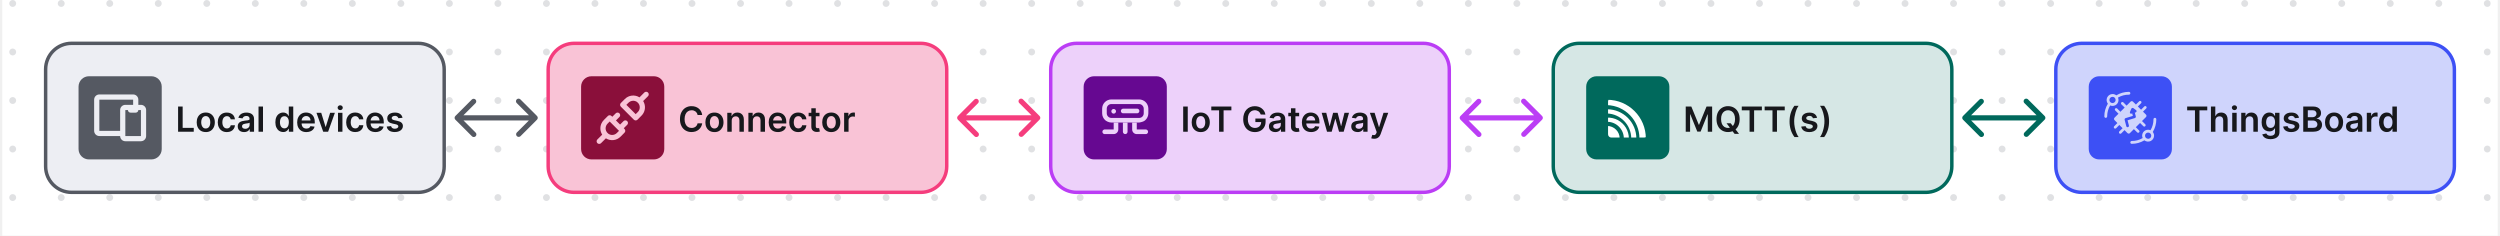
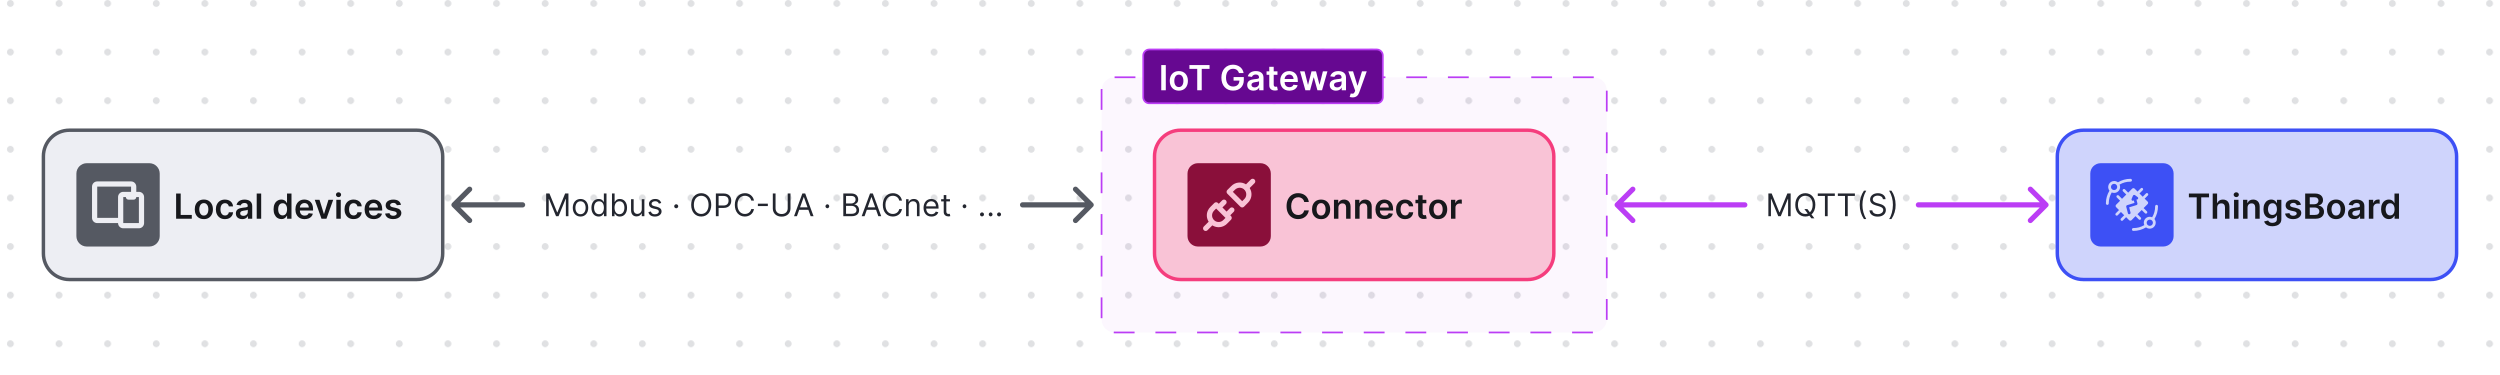
- <svg xmlns="http://www.w3.org/2000/svg" width="1920" height="181" fill="none" viewBox="0 0 720 68">
-   <g clip-path="url(#a)">
-     <path fill="#fff" d="M0 0h720v68H0z" />
-     <g fill="#c1c3c8" clip-path="url(#b)" opacity=".5">
-       <circle cx="3" cy="15" r="1" />
-       <circle cx="87" cy="15" r="1" />
-       <circle cx="73" cy="15" r="1" />
-       <circle cx="17" cy="15" r="1" />
-       <circle cx="101" cy="15" r="1" />
-       <circle cx="3" cy="1" r="1" />
-       <circle cx="87" cy="1" r="1" />
-       <circle cx="73" cy="1" r="1" />
-       <circle cx="17" cy="1" r="1" />
-       <circle cx="101" cy="1" r="1" />
-       <circle cx="3" cy="29" r="1" />
-       <circle cx="87" cy="29" r="1" />
-       <circle cx="73" cy="29" r="1" />
-       <circle cx="17" cy="29" r="1" />
-       <circle cx="101" cy="29" r="1" />
-       <circle cx="45" cy="15" r="1" />
-       <circle cx="129" cy="15" r="1" />
-       <circle cx="31" cy="15" r="1" />
-       <circle cx="115" cy="15" r="1" />
-       <circle cx="59" cy="15" r="1" />
-       <circle cx="143" cy="15" r="1" />
-       <circle cx="45" cy="1" r="1" />
-       <circle cx="129" cy="1" r="1" />
-       <circle cx="31" cy="1" r="1" />
-       <circle cx="115" cy="1" r="1" />
-       <circle cx="59" cy="1" r="1" />
-       <circle cx="143" cy="1" r="1" />
-       <circle cx="45" cy="29" r="1" />
-       <circle cx="129" cy="29" r="1" />
-       <circle cx="31" cy="29" r="1" />
-       <circle cx="115" cy="29" r="1" />
-       <circle cx="59" cy="29" r="1" />
-       <circle cx="143" cy="29" r="1" />
-       <circle cx="3" cy="57" r="1" />
-       <circle cx="87" cy="57" r="1" />
-       <circle cx="73" cy="57" r="1" />
-       <circle cx="17" cy="57" r="1" />
-       <circle cx="101" cy="57" r="1" />
-       <circle cx="3" cy="43" r="1" />
-       <circle cx="87" cy="43" r="1" />
-       <circle cx="73" cy="43" r="1" />
-       <circle cx="17" cy="43" r="1" />
-       <circle cx="101" cy="43" r="1" />
-       <circle cx="45" cy="57" r="1" />
-       <circle cx="129" cy="57" r="1" />
-       <circle cx="31" cy="57" r="1" />
-       <circle cx="115" cy="57" r="1" />
-       <circle cx="59" cy="57" r="1" />
-       <circle cx="143" cy="57" r="1" />
-       <circle cx="45" cy="43" r="1" />
-       <circle cx="129" cy="43" r="1" />
-       <circle cx="31" cy="43" r="1" />
-       <circle cx="115" cy="43" r="1" />
-       <circle cx="59" cy="43" r="1" />
-       <circle cx="143" cy="43" r="1" />
-       <circle cx="171" cy="15" r="1" />
-       <circle cx="255" cy="15" r="1" />
-       <circle cx="157" cy="15" r="1" />
-       <circle cx="241" cy="15" r="1" />
-       <circle cx="185" cy="15" r="1" />
-       <circle cx="269" cy="15" r="1" />
-       <circle cx="171" cy="1" r="1" />
-       <circle cx="255" cy="1" r="1" />
-       <circle cx="157" cy="1" r="1" />
-       <circle cx="241" cy="1" r="1" />
-       <circle cx="185" cy="1" r="1" />
-       <circle cx="269" cy="1" r="1" />
-       <circle cx="171" cy="29" r="1" />
-       <circle cx="255" cy="29" r="1" />
-       <circle cx="157" cy="29" r="1" />
-       <circle cx="241" cy="29" r="1" />
-       <circle cx="185" cy="29" r="1" />
-       <circle cx="269" cy="29" r="1" />
-       <circle cx="213" cy="15" r="1" />
-       <circle cx="297" cy="15" r="1" />
-       <circle cx="199" cy="15" r="1" />
-       <circle cx="283" cy="15" r="1" />
-       <circle cx="227" cy="15" r="1" />
-       <circle cx="311" cy="15" r="1" />
-       <circle cx="213" cy="1" r="1" />
-       <circle cx="297" cy="1" r="1" />
-       <circle cx="199" cy="1" r="1" />
-       <circle cx="283" cy="1" r="1" />
-       <circle cx="227" cy="1" r="1" />
-       <circle cx="311" cy="1" r="1" />
-       <circle cx="213" cy="29" r="1" />
-       <circle cx="297" cy="29" r="1" />
-       <circle cx="199" cy="29" r="1" />
-       <circle cx="283" cy="29" r="1" />
-       <circle cx="227" cy="29" r="1" />
-       <circle cx="311" cy="29" r="1" />
-       <circle cx="171" cy="57" r="1" />
-       <circle cx="255" cy="57" r="1" />
-       <circle cx="157" cy="57" r="1" />
-       <circle cx="241" cy="57" r="1" />
-       <circle cx="185" cy="57" r="1" />
-       <circle cx="269" cy="57" r="1" />
-       <circle cx="171" cy="43" r="1" />
-       <circle cx="255" cy="43" r="1" />
-       <circle cx="157" cy="43" r="1" />
-       <circle cx="241" cy="43" r="1" />
-       <circle cx="185" cy="43" r="1" />
-       <circle cx="269" cy="43" r="1" />
-       <circle cx="213" cy="57" r="1" />
-       <circle cx="297" cy="57" r="1" />
-       <circle cx="199" cy="57" r="1" />
-       <circle cx="283" cy="57" r="1" />
-       <circle cx="227" cy="57" r="1" />
-       <circle cx="311" cy="57" r="1" />
-       <circle cx="213" cy="43" r="1" />
-       <circle cx="297" cy="43" r="1" />
-       <circle cx="199" cy="43" r="1" />
-       <circle cx="283" cy="43" r="1" />
-       <circle cx="227" cy="43" r="1" />
-       <circle cx="311" cy="43" r="1" />
-       <circle cx="339" cy="15" r="1" />
-       <circle cx="423" cy="15" r="1" />
-       <circle cx="325" cy="15" r="1" />
-       <circle cx="409" cy="15" r="1" />
-       <circle cx="353" cy="15" r="1" />
-       <circle cx="437" cy="15" r="1" />
-       <circle cx="339" cy="1" r="1" />
-       <circle cx="423" cy="1" r="1" />
-       <circle cx="325" cy="1" r="1" />
-       <circle cx="409" cy="1" r="1" />
-       <circle cx="353" cy="1" r="1" />
-       <circle cx="437" cy="1" r="1" />
-       <circle cx="339" cy="29" r="1" />
-       <circle cx="423" cy="29" r="1" />
-       <circle cx="325" cy="29" r="1" />
-       <circle cx="409" cy="29" r="1" />
-       <circle cx="353" cy="29" r="1" />
-       <circle cx="437" cy="29" r="1" />
-       <circle cx="381" cy="15" r="1" />
-       <circle cx="465" cy="15" r="1" />
-       <circle cx="367" cy="15" r="1" />
-       <circle cx="451" cy="15" r="1" />
-       <circle cx="395" cy="15" r="1" />
-       <circle cx="479" cy="15" r="1" />
-       <circle cx="381" cy="1" r="1" />
-       <circle cx="465" cy="1" r="1" />
-       <circle cx="367" cy="1" r="1" />
-       <circle cx="451" cy="1" r="1" />
-       <circle cx="395" cy="1" r="1" />
-       <circle cx="479" cy="1" r="1" />
-       <circle cx="381" cy="29" r="1" />
-       <circle cx="465" cy="29" r="1" />
-       <circle cx="367" cy="29" r="1" />
-       <circle cx="451" cy="29" r="1" />
-       <circle cx="395" cy="29" r="1" />
-       <circle cx="479" cy="29" r="1" />
-       <circle cx="339" cy="57" r="1" />
-       <circle cx="423" cy="57" r="1" />
-       <circle cx="325" cy="57" r="1" />
-       <circle cx="409" cy="57" r="1" />
-       <circle cx="353" cy="57" r="1" />
-       <circle cx="437" cy="57" r="1" />
-       <circle cx="339" cy="43" r="1" />
-       <circle cx="423" cy="43" r="1" />
-       <circle cx="325" cy="43" r="1" />
-       <circle cx="409" cy="43" r="1" />
-       <circle cx="353" cy="43" r="1" />
-       <circle cx="437" cy="43" r="1" />
-       <circle cx="381" cy="57" r="1" />
-       <circle cx="465" cy="57" r="1" />
-       <circle cx="367" cy="57" r="1" />
-       <circle cx="451" cy="57" r="1" />
-       <circle cx="395" cy="57" r="1" />
-       <circle cx="479" cy="57" r="1" />
-       <circle cx="381" cy="43" r="1" />
-       <circle cx="465" cy="43" r="1" />
-       <circle cx="367" cy="43" r="1" />
-       <circle cx="451" cy="43" r="1" />
-       <circle cx="395" cy="43" r="1" />
-       <circle cx="479" cy="43" r="1" />
-       <circle cx="507" cy="15" r="1" />
-       <circle cx="591" cy="15" r="1" />
-       <circle cx="493" cy="15" r="1" />
-       <circle cx="577" cy="15" r="1" />
-       <circle cx="521" cy="15" r="1" />
-       <circle cx="605" cy="15" r="1" />
-       <circle cx="507" cy="1" r="1" />
-       <circle cx="591" cy="1" r="1" />
-       <circle cx="493" cy="1" r="1" />
-       <circle cx="577" cy="1" r="1" />
-       <circle cx="521" cy="1" r="1" />
-       <circle cx="605" cy="1" r="1" />
-       <circle cx="507" cy="29" r="1" />
-       <circle cx="591" cy="29" r="1" />
-       <circle cx="493" cy="29" r="1" />
-       <circle cx="577" cy="29" r="1" />
-       <circle cx="521" cy="29" r="1" />
-       <circle cx="605" cy="29" r="1" />
-       <circle cx="549" cy="15" r="1" />
-       <circle cx="633" cy="15" r="1" />
-       <circle cx="535" cy="15" r="1" />
-       <circle cx="619" cy="15" r="1" />
-       <circle cx="563" cy="15" r="1" />
-       <circle cx="647" cy="15" r="1" />
-       <circle cx="549" cy="1" r="1" />
-       <circle cx="633" cy="1" r="1" />
-       <circle cx="535" cy="1" r="1" />
-       <circle cx="619" cy="1" r="1" />
-       <circle cx="563" cy="1" r="1" />
-       <circle cx="647" cy="1" r="1" />
-       <circle cx="549" cy="29" r="1" />
-       <circle cx="633" cy="29" r="1" />
-       <circle cx="535" cy="29" r="1" />
-       <circle cx="619" cy="29" r="1" />
-       <circle cx="563" cy="29" r="1" />
-       <circle cx="647" cy="29" r="1" />
-       <circle cx="507" cy="57" r="1" />
-       <circle cx="591" cy="57" r="1" />
-       <circle cx="493" cy="57" r="1" />
-       <circle cx="577" cy="57" r="1" />
-       <circle cx="521" cy="57" r="1" />
-       <circle cx="605" cy="57" r="1" />
-       <circle cx="507" cy="43" r="1" />
-       <circle cx="591" cy="43" r="1" />
-       <circle cx="493" cy="43" r="1" />
-       <circle cx="577" cy="43" r="1" />
-       <circle cx="521" cy="43" r="1" />
-       <circle cx="605" cy="43" r="1" />
-       <circle cx="549" cy="57" r="1" />
-       <circle cx="633" cy="57" r="1" />
-       <circle cx="535" cy="57" r="1" />
-       <circle cx="619" cy="57" r="1" />
-       <circle cx="563" cy="57" r="1" />
-       <circle cx="647" cy="57" r="1" />
-       <circle cx="549" cy="43" r="1" />
-       <circle cx="633" cy="43" r="1" />
-       <circle cx="535" cy="43" r="1" />
-       <circle cx="619" cy="43" r="1" />
-       <circle cx="563" cy="43" r="1" />
-       <circle cx="647" cy="43" r="1" />
-       <circle cx="675" cy="15" r="1" />
-       <circle cx="661" cy="15" r="1" />
-       <circle cx="689" cy="15" r="1" />
-       <circle cx="675" cy="1" r="1" />
-       <circle cx="661" cy="1" r="1" />
-       <circle cx="689" cy="1" r="1" />
-       <circle cx="675" cy="29" r="1" />
-       <circle cx="661" cy="29" r="1" />
-       <circle cx="689" cy="29" r="1" />
-       <circle cx="675" cy="57" r="1" />
-       <circle cx="661" cy="57" r="1" />
-       <circle cx="689" cy="57" r="1" />
-       <circle cx="675" cy="43" r="1" />
-       <circle cx="661" cy="43" r="1" />
-       <circle cx="689" cy="43" r="1" />
-       <circle cx="703" cy="15" r="1" />
-       <circle cx="703" cy="1" r="1" />
-       <circle cx="703" cy="29" r="1" />
-       <circle cx="703" cy="57" r="1" />
-       <circle cx="703" cy="43" r="1" />
-       <circle cx="717" cy="15" r="1" />
-       <circle cx="717" cy="1" r="1" />
-       <circle cx="717" cy="29" r="1" />
-       <circle cx="717" cy="57" r="1" />
-       <circle cx="717" cy="43" r="1" />
-     </g>
+ <svg xmlns="http://www.w3.org/2000/svg" width="1920" height="288" fill="none" viewBox="0 0 720 108">
+   <defs>
+     <pattern id="d" width="14" height="14" patternUnits="userSpaceOnUse">
+       <circle cx="3" cy="1" r="1" fill="#c1c3c8" opacity=".5" />
+     </pattern>
+   </defs>
+   <path fill="#fff" d="M0 0h720v108H0z" />
+   <path fill="url(#d)" d="M0 0h720v108H0z" />
+   <rect width="145.5" height="73.5" x="317.25" y="22.25" fill="#bb3df5" fill-opacity=".04" rx="3.75" />
+   <rect width="145.5" height="73.5" x="317.25" y="22.25" stroke="#bb3df5" stroke-dasharray="6 6" stroke-width=".5" rx="3.75" />
+   <rect width="69" height="15.5" x="329.25" y="14.25" fill="#660891" rx="1.75" />
+   <rect width="69" height="15.5" x="329.25" y="14.25" stroke="#bb3df5" stroke-width=".5" rx="1.75" />
+   <path fill="#fff" d="M335.75 18.73h-1.31V26h1.31Zm3.76 7.38c1.6 0 2.61-1.13 2.61-2.82s-1.01-2.82-2.61-2.82-2.62 1.13-2.62 2.82 1.02 2.82 2.62 2.82m.01-1.03c-.89 0-1.32-.79-1.32-1.79s.43-1.8 1.32-1.8c.87 0 1.3.8 1.3 1.8s-.43 1.79-1.3 1.79m3.03-5.25h2.25V26h1.3v-6.17h2.25v-1.1h-5.8Zm14.27 1.22h1.34c-.22-1.43-1.46-2.42-3.07-2.42-1.9 0-3.33 1.4-3.33 3.74 0 2.3 1.37 3.73 3.37 3.73 1.8 0 3.09-1.16 3.09-3.03v-.88h-2.95v1.03h1.68c-.02 1.04-.72 1.7-1.81 1.7-1.22 0-2.05-.92-2.05-2.56s.85-2.55 2.02-2.55c.88 0 1.48.47 1.71 1.24m4.19 5.06c.86 0 1.37-.4 1.6-.86h.04V26h1.24v-3.65c0-1.44-1.17-1.88-2.22-1.88-1.14 0-2.02.52-2.31 1.51l1.2.17c.13-.37.49-.69 1.12-.69q.91.02.92.84v.02c0 .37-.38.39-1.34.49-1.06.11-2.07.43-2.07 1.66 0 1.07.78 1.64 1.82 1.64m.33-.94c-.53 0-.92-.25-.92-.72 0-.5.43-.7 1.01-.78.34-.05 1.01-.13 1.18-.27v.64c0 .61-.49 1.13-1.27 1.13m6.57-4.62h-1.08v-1.31h-1.28v1.31h-.78v.99h.78v3.03c-.01 1.03.74 1.53 1.7 1.5.37-.01.62-.08.76-.12l-.22-1.01q-.12.04-.37.05c-.33 0-.59-.11-.59-.63v-2.82h1.08Zm3.43 5.56c1.28 0 2.15-.62 2.38-1.57l-1.2-.14c-.18.46-.6.71-1.16.71-.83 0-1.38-.55-1.39-1.49h3.8v-.39c0-1.91-1.15-2.76-2.49-2.76-1.57 0-2.58 1.15-2.58 2.83 0 1.72 1 2.81 2.64 2.81m-1.37-3.35c.04-.7.56-1.28 1.32-1.28.74 0 1.24.54 1.25 1.28Zm5.98 3.24h1.35l1.02-3.69h.07l1.03 3.69h1.33l1.55-5.45h-1.31l-.95 3.81h-.05l-.98-3.81h-1.3l-.98 3.83h-.05l-.96-3.83h-1.31Zm8.82.11c.86 0 1.37-.4 1.6-.86h.05V26h1.23v-3.65c0-1.44-1.17-1.88-2.21-1.88-1.15 0-2.03.52-2.32 1.51l1.2.17c.13-.37.49-.69 1.12-.69q.92.02.93.84v.02c0 .37-.39.39-1.35.49-1.06.11-2.07.43-2.07 1.66 0 1.07.78 1.64 1.82 1.64m.33-.94c-.53 0-.91-.25-.91-.72 0-.5.42-.7 1-.78.34-.05 1.01-.13 1.18-.27v.64c0 .61-.49 1.13-1.27 1.13m4.45 2.88c1 0 1.58-.52 1.89-1.39l2.18-6.11h-1.37l-1.26 4.11h-.05l-1.26-4.11h-1.36l1.97 5.56-.11.3c-.23.62-.61.66-1.17.5l-.3 1c.17.07.49.14.84.14" />
+   <g transform="translate(0 25)">
    <rect width="115" height="43" x="12.5" y="12.5" fill="#edeef3" rx="7.5" />
    <rect width="115" height="43" x="12.5" y="12.5" stroke="#555962" rx="7.5" />
    <rect width="24" height="24" x="22" y="22" fill="#555962" rx="3" />
    <path fill="#edeef3" d="M39.25 31.75a.75.75 0 0 1-.75.75H37a.75.75 0 0 1-.75-.75h-.75v7.5H40v-7.5zm-11.25-3v9h6v-6a1.5 1.5 0 0 1 1.5-1.5h2.25v-1.5zm11.25 1.5H40a1.5 1.5 0 0 1 1.5 1.5v7.5a1.5 1.5 0 0 1-1.5 1.5h-4.5a1.5 1.5 0 0 1-1.5-1.5h-6a1.5 1.5 0 0 1-1.5-1.5v-9a1.5 1.5 0 0 1 1.5-1.5h9.75a1.5 1.5 0 0 1 1.5 1.5z" />
    <path fill="#17181c" d="M50.72 38v-7.27h1.32v6.17h3.2V38zm7.98.1q-.8 0-1.38-.34a2.4 2.4 0 0 1-.91-.99q-.32-.63-.32-1.48 0-.84.32-1.48.32-.63.9-.98.6-.36 1.4-.36t1.38.36.9.98q.33.64.33 1.48t-.33 1.48-.9.99-1.39.35m.01-1.03q.43 0 .72-.24.3-.24.44-.65.14-.4.14-.9t-.14-.9a1.4 1.4 0 0 0-.44-.65 1 1 0 0 0-.72-.25q-.44 0-.74.25-.29.24-.43.65-.15.4-.15.9t.15.9.43.65.74.24m6.08 1.03q-.82 0-1.4-.36a2.4 2.4 0 0 1-.9-1q-.32-.63-.32-1.45 0-.84.32-1.47.32-.64.9-1 .6-.35 1.4-.35.65 0 1.17.24t.82.69.34 1.03H65.9a1.2 1.2 0 0 0-.35-.66q-.28-.27-.74-.27-.4 0-.7.22-.3.2-.46.6a3 3 0 0 0-.16.94q0 .56.16.96t.46.62.7.21q.28 0 .5-.1.23-.12.39-.32.15-.2.2-.5h1.23q-.04.58-.34 1.02a2 2 0 0 1-.8.7q-.5.25-1.2.25m4.97 0q-.52 0-.93-.18a1.5 1.5 0 0 1-.66-.56q-.24-.36-.24-.9 0-.46.17-.76a1.3 1.3 0 0 1 .47-.49q.3-.18.66-.27.38-.1.77-.14l.78-.09q.3-.04.44-.12.13-.1.13-.28v-.02q0-.4-.23-.62t-.69-.22q-.47 0-.75.2-.27.21-.37.5l-1.2-.18q.14-.5.47-.83a2 2 0 0 1 .8-.5q.47-.17 1.04-.17.4 0 .79.09t.71.3.52.57.2.9V38H71.4v-.75h-.04a2 2 0 0 1-.33.43q-.2.2-.53.31-.31.12-.74.12m.33-.94q.39 0 .67-.16a1 1 0 0 0 .44-.4 1 1 0 0 0 .16-.57v-.64l-.2.1-.33.07-.35.05-.3.05a2 2 0 0 0-.52.12 1 1 0 0 0-.36.25.6.6 0 0 0-.13.4q0 .36.26.54t.66.18m5.13-6.43V38h-1.29v-7.27zm5.82 7.36q-.64 0-1.15-.33t-.8-.96q-.3-.62-.3-1.52 0-.91.3-1.54t.82-.94a2 2 0 0 1 1.14-.33q.48 0 .78.17.31.16.5.38.18.23.27.43h.06v-2.72h1.29V38h-1.27v-.86h-.07a2 2 0 0 1-.3.42 2 2 0 0 1-.49.38q-.3.16-.78.16m.36-1.06q.41 0 .7-.22t.43-.62.15-.93-.15-.92a1.3 1.3 0 0 0-.43-.6 1 1 0 0 0-.7-.22q-.43 0-.72.22-.28.23-.43.62a3 3 0 0 0-.14.9q0 .51.14.92.15.4.44.62.29.23.71.23m6.33 1.07q-.82 0-1.41-.34-.6-.35-.92-.98t-.32-1.48.32-1.48q.33-.64.9-1t1.36-.36q.5 0 .96.17.45.16.8.5.34.33.54.85t.2 1.24v.4h-4.47v-.87h3.24a1.4 1.4 0 0 0-.16-.66 1 1 0 0 0-.44-.46 1.2 1.2 0 0 0-.65-.16q-.4 0-.69.19a1.3 1.3 0 0 0-.47.5 1.4 1.4 0 0 0-.16.66v.76q0 .48.17.82t.49.52.73.17q.28 0 .5-.07a1 1 0 0 0 .4-.24 1 1 0 0 0 .25-.39l1.2.14q-.1.47-.43.83-.31.35-.8.54t-1.14.2m8.23-5.57L94.01 38h-1.42l-1.94-5.45h1.37l1.25 4.05h.06l1.26-4.05zm.9 5.46v-5.46h1.28V38zm.64-6.23a.8.8 0 0 1-.53-.2.7.7 0 0 1-.22-.5q0-.29.22-.49a.7.7 0 0 1 .53-.2q.3 0 .52.2t.22.5a.7.7 0 0 1-.22.49.7.7 0 0 1-.52.2m4.34 6.33q-.82 0-1.4-.35a2.4 2.4 0 0 1-.9-1q-.32-.63-.32-1.46t.32-1.46.9-1q.6-.36 1.4-.36.65 0 1.17.25.51.24.82.68t.34 1.03h-1.22a1.2 1.2 0 0 0-.36-.65q-.28-.27-.74-.27-.4 0-.7.21t-.46.6a3 3 0 0 0-.16.95q0 .56.16.96t.46.62q.3.2.7.2.28 0 .5-.1a1 1 0 0 0 .39-.32q.15-.2.2-.5h1.23q-.04.58-.34 1.03a2 2 0 0 1-.8.7q-.5.24-1.2.24m5.82 0q-.82 0-1.42-.34t-.91-.97-.32-1.49q0-.84.32-1.47a2.4 2.4 0 0 1 .9-1q.58-.36 1.36-.36.5 0 .95.17.45.16.8.5.34.33.54.85t.2 1.24v.4h-4.47v-.87h3.24a1.4 1.4 0 0 0-.16-.66 1 1 0 0 0-.44-.46 1 1 0 0 0-.64-.17 1.3 1.3 0 0 0-.7.2 1.3 1.3 0 0 0-.46.5 1.4 1.4 0 0 0-.17.66v.76q0 .48.18.82t.48.52q.31.17.73.17.28 0 .51-.07.23-.09.4-.24a1 1 0 0 0 .25-.39l1.2.14q-.12.47-.44.83a2 2 0 0 1-.8.54 3 3 0 0 1-1.13.2m7.82-4.12-1.17.12a1 1 0 0 0-.18-.33 1 1 0 0 0-.32-.25 1 1 0 0 0-.5-.1q-.4 0-.68.18-.27.17-.27.45a.5.5 0 0 0 .18.38q.18.15.6.25l.92.2q.78.16 1.15.53.38.36.39.95a1.5 1.5 0 0 1-.3.9q-.3.4-.83.61-.52.22-1.2.22-1 0-1.62-.41a1.7 1.7 0 0 1-.72-1.18l1.25-.12a1 1 0 0 0 .36.56q.28.19.72.19.46 0 .74-.2.28-.18.28-.46a.5.5 0 0 0-.18-.38q-.18-.16-.56-.24l-.93-.2q-.78-.16-1.16-.54-.37-.4-.37-1a1.4 1.4 0 0 1 .27-.87q.28-.37.78-.57a3 3 0 0 1 1.15-.2q.96 0 1.51.4.56.41.69 1.1" />
+   </g>
+   <g transform="translate(175 25)">
    <rect width="115" height="43" x="157.5" y="12.5" fill="#f9c3d6" rx="7.5" />
    <rect width="115" height="43" x="157.5" y="12.5" stroke="#f53d7d" rx="7.5" />
    <rect width="24" height="24" x="167" y="22" fill="#8a0f3a" rx="3" />
    <path fill="#f9c3d6" d="M176.97 32.72a.75.75 0 1 1 1.06 1.06l-.97.97 1.19 1.19.97-.97a.75.75 0 1 1 1.06 1.06l-.97.97.22.22a.75.75 0 0 1 0 1.06l-1.12 1.13a3.4 3.4 0 0 1-4.26.5l-1.37 1.37a.75.75 0 1 1-1.06-1.06l1.37-1.37a3.4 3.4 0 0 1-.25-3.16q.28-.63.76-1.1l1.12-1.12.05-.05a.75.75 0 0 1 1.01.05l.22.22zm-2.32 2.94a2 2 0 0 0-.58 1.35q0 .38.14.74.1.25.27.47a1 1 0 0 1 .3.3 1.9 1.9 0 0 0 2.56-.17l.6-.6-2.69-2.69zm10.57-8.94a.75.75 0 1 1 1.06 1.06l-1.37 1.37q.16.25.27.53a3.4 3.4 0 0 1-.78 3.72l-1.12 1.13a.75.75 0 0 1-1.06 0l-3.75-3.75a.75.75 0 0 1 0-1.06l1.13-1.13a3.4 3.4 0 0 1 4.25-.5zm-3.2 2.35a2 2 0 0 0-1.36.58l-.6.6 2.69 2.69.6-.6q.28-.27.43-.62a2 2 0 0 0 .01-1.47 2 2 0 0 0-.27-.47 1 1 0 0 1-.3-.3 2 2 0 0 0-1.2-.41" />
    <path fill="#17181c" d="M201.94 33.18h-1.33a2 2 0 0 0-.2-.58 2 2 0 0 0-.38-.43 2 2 0 0 0-.52-.27 2 2 0 0 0-.62-.09q-.6 0-1.06.3t-.71.87-.26 1.38q0 .84.26 1.41t.71.86 1.05.29q.33 0 .61-.09.29-.09.52-.26t.38-.42.22-.56h1.33q-.07.52-.32.98t-.64.8q-.4.34-.93.54a4 4 0 0 1-1.19.19q-.96 0-1.7-.44a3 3 0 0 1-1.2-1.29q-.43-.84-.43-2 0-1.18.44-2.02.44-.83 1.19-1.28a3.3 3.3 0 0 1 1.7-.44q.61 0 1.13.17t.93.5.67.8q.27.47.35 1.08m3.53 4.93q-.8 0-1.38-.35a2.4 2.4 0 0 1-.91-.99q-.32-.63-.32-1.47 0-.85.32-1.48a2.4 2.4 0 0 1 .9-1q.6-.34 1.4-.34t1.38.35.9.98q.33.64.33 1.49t-.33 1.47-.9.99-1.39.35m0-1.03q.44 0 .73-.24.3-.24.44-.65.14-.4.14-.9t-.14-.9a1.4 1.4 0 0 0-.44-.65 1 1 0 0 0-.72-.25q-.45 0-.74.25-.3.24-.44.65-.14.4-.14.9t.14.9.44.65.74.24m4.98-2.28V38h-1.28v-5.45h1.23v.92h.06q.19-.46.6-.73t1.03-.27q.56 0 .98.25.42.24.65.7t.23 1.1V38h-1.28v-3.27q0-.55-.29-.86t-.77-.3q-.34 0-.6.14a1 1 0 0 0-.41.42 1.4 1.4 0 0 0-.15.67m6.1 0V38h-1.29v-5.45h1.23v.92h.06q.2-.46.6-.73.42-.27 1.03-.27.56 0 .98.25.43.24.66.7t.23 1.1V38h-1.29v-3.27q0-.55-.28-.86t-.78-.3a1 1 0 0 0-.6.14 1 1 0 0 0-.4.42 1.4 1.4 0 0 0-.15.67m7.22 3.3q-.82 0-1.42-.33-.6-.35-.91-.98t-.32-1.49q0-.84.32-1.47.32-.64.9-1t1.36-.36q.5 0 .95.17.45.16.8.5t.55.85.2 1.24v.4h-4.48v-.87h3.24a1.4 1.4 0 0 0-.16-.66 1 1 0 0 0-.43-.46 1.2 1.2 0 0 0-.65-.16q-.4 0-.7.19a1.3 1.3 0 0 0-.46.5 1.4 1.4 0 0 0-.17.66v.76q0 .48.18.82t.49.52.73.17q.28 0 .5-.07a1 1 0 0 0 .4-.24 1 1 0 0 0 .25-.39l1.2.14a2 2 0 0 1-.43.83q-.32.35-.81.54a3 3 0 0 1-1.13.2m5.9 0q-.83 0-1.41-.36a2.4 2.4 0 0 1-.9-1q-.31-.63-.31-1.46t.32-1.46a2.4 2.4 0 0 1 .9-1q.58-.36 1.38-.36.67 0 1.18.25.51.24.82.68t.35 1.03h-1.23a1.2 1.2 0 0 0-.36-.65q-.27-.27-.74-.27-.4 0-.7.21t-.46.6a3 3 0 0 0-.16.95q0 .56.16.96.17.4.46.62.3.2.7.2.29 0 .5-.1a1 1 0 0 0 .39-.31q.15-.21.2-.5h1.24q-.05.57-.34 1.02a2 2 0 0 1-.8.7q-.51.25-1.2.25m6.12-5.56v.99h-3.14v-1zm-2.36-1.31h1.28v5.12q0 .26.08.4.08.13.21.18t.3.05q.11 0 .21-.02l.16-.03.22 1q-.1.04-.3.08a2 2 0 0 1-.46.05q-.48.02-.87-.14a1.4 1.4 0 0 1-.61-.5q-.23-.35-.22-.86zm5.75 6.87q-.8 0-1.38-.36a2.4 2.4 0 0 1-.91-.98q-.32-.63-.32-1.48 0-.84.32-1.48a2.4 2.4 0 0 1 .9-.98q.6-.36 1.4-.36t1.38.36.9.98q.33.64.33 1.48t-.33 1.48-.9.98q-.59.36-1.39.36m0-1.03q.44 0 .73-.24.3-.24.44-.65.14-.4.14-.9t-.14-.9a1.4 1.4 0 0 0-.44-.66 1 1 0 0 0-.72-.24q-.44 0-.74.24-.29.25-.44.65-.14.41-.14.91t.14.9.44.65.74.24m3.7.92v-5.45h1.24v.9h.06q.15-.47.51-.72.37-.26.84-.26h.23l.23.03v1.19l-.26-.05-.34-.03q-.35 0-.63.15t-.44.42a1 1 0 0 0-.16.61V38z" />
-     <path fill="#555962" d="M130.72 33.47a.75.75 0 0 0 0 1.06l4.77 4.77a.75.75 0 1 0 1.06-1.06L132.31 34l4.24-4.24a.75.75 0 0 0-1.06-1.06zm23.56 1.06a.75.75 0 0 0 0-1.06l-4.77-4.77a.75.75 0 1 0-1.06 1.06l4.24 4.24-4.24 4.24a.75.75 0 0 0 1.06 1.06zM131.25 34v.75h22.5v-1.5h-22.5z" />
-     <rect width="115" height="43" x="302.5" y="12.5" fill="#edd1fa" rx="7.5" />
-     <rect width="115" height="43" x="302.5" y="12.5" stroke="#bb3df5" rx="7.5" />
-     <rect width="24" height="24" x="312" y="22" fill="#660891" rx="3" />
-     <path fill="#edd1fa" d="M322 37.36v-2h-1.33v2H318a.67.67 0 0 0 0 1.33h2.67a1.34 1.34 0 0 0 1.33-1.33m2.67.66v-2.66h-1.34v2.66a.67.67 0 0 0 1.34 0m1.33-2.66v2a1.33 1.33 0 0 0 1.33 1.33H330a.67.67 0 0 0 0-1.33h-2.67v-2zm1.33-4a.67.67 0 1 1 0 1.33h-4a.67.67 0 0 1 0-1.33z" />
-     <path fill="#edd1fa" fill-rule="evenodd" d="M328 35.36h-8c-.8 0-1.5-.45-1.76-.67a2.7 2.7 0 0 1-.9-2v-1.33a2.67 2.67 0 0 1 2.66-2.67h8a2.67 2.67 0 0 1 2.67 2.67v1.33a2.7 2.7 0 0 1-.9 2c-.36.4-1.33.6-1.77.67m.94-4.94q.39.4.4.94v1.33a1.33 1.33 0 0 1-1.34 1.34h-8a1.34 1.34 0 0 1-1.33-1.34v-1.33a1.33 1.33 0 0 1 1.33-1.34h8c.35 0 .7.14.94.4" clip-rule="evenodd" />
-     <path fill="#edd1fa" d="M320 32.03a.67.67 0 0 1 1.33 0 .67.67 0 1 1-1.33 0" />
-     <path fill="#17181c" d="M342.04 30.73V38h-1.32v-7.27zm3.74 7.38q-.8 0-1.38-.36a2.4 2.4 0 0 1-.91-.98q-.32-.63-.32-1.48 0-.84.32-1.48.32-.63.9-.98.6-.36 1.4-.36t1.38.36.9.98q.33.64.33 1.48t-.33 1.48-.9.99-1.39.35m.01-1.03q.43 0 .73-.24.29-.24.43-.65.14-.4.14-.9t-.14-.9a1.4 1.4 0 0 0-.43-.66 1 1 0 0 0-.73-.24q-.44 0-.74.24a1.5 1.5 0 0 0-.43.65q-.15.4-.15.91 0 .5.15.9t.43.65.74.24m3.04-5.25v-1.1h5.8v1.1h-2.25V38h-1.3v-6.17zm14.27 1.22a2 2 0 0 0-.25-.52 2 2 0 0 0-.36-.39 2 2 0 0 0-.5-.24 2 2 0 0 0-.6-.1q-.58 0-1.04.3t-.72.87-.26 1.39.26 1.4q.26.56.72.86a2 2 0 0 0 1.07.3q.55 0 .96-.22.4-.21.63-.6.22-.4.22-.92l.3.04h-1.98V34.2h2.95v.88q0 .93-.4 1.61t-1.09 1.05-1.6.37q-1 0-1.76-.45a3 3 0 0 1-1.18-1.3q-.43-.83-.43-1.98 0-.88.25-1.57t.7-1.18 1.06-.74 1.32-.25q.6 0 1.13.17t.93.5.67.77.34.98zm4.19 5.06q-.52 0-.93-.19a1.5 1.5 0 0 1-.66-.55q-.24-.36-.24-.9 0-.46.17-.76t.47-.49.66-.27.77-.14l.78-.09q.3-.04.43-.13.14-.08.14-.27v-.02q0-.4-.24-.62t-.68-.22q-.47 0-.75.2a1 1 0 0 0-.37.5l-1.2-.18q.14-.5.47-.83a2 2 0 0 1 .8-.5q.47-.17 1.04-.17.4 0 .79.09t.71.3.52.57.2.9V38h-1.24v-.75h-.04a1.6 1.6 0 0 1-.86.74 2 2 0 0 1-.74.12m.33-.94q.39 0 .67-.16.29-.15.44-.4.16-.26.16-.57v-.64l-.2.1-.33.07-.35.05-.3.05a2 2 0 0 0-.52.12 1 1 0 0 0-.36.25.6.6 0 0 0-.13.4q0 .36.26.54t.66.18m6.56-4.62v1h-3.13v-1zm-2.36-1.3h1.29v5.12q0 .26.08.4.08.13.21.18a1 1 0 0 0 .3.05q.11 0 .21-.02l.16-.03.21 1q-.1.04-.29.08-.19.05-.46.05-.48.02-.87-.14a1.4 1.4 0 0 1-.62-.5q-.22-.35-.22-.86zm5.8 6.86q-.82 0-1.42-.34a2.3 2.3 0 0 1-.91-.97q-.32-.63-.32-1.49 0-.84.32-1.47.32-.64.9-1t1.36-.36q.5 0 .95.17.45.16.8.5.34.33.54.85t.2 1.24v.4h-4.47v-.87h3.24a1.4 1.4 0 0 0-.16-.66 1 1 0 0 0-.44-.46 1 1 0 0 0-.64-.17q-.4 0-.7.2a1.3 1.3 0 0 0-.46.5 1.4 1.4 0 0 0-.17.66v.76q0 .48.18.82t.48.52q.32.17.73.17.28 0 .51-.07a1 1 0 0 0 .4-.24 1 1 0 0 0 .25-.39l1.2.14q-.11.47-.43.83-.32.35-.81.54a3 3 0 0 1-1.13.2m4.6-.11-1.54-5.46H382l.95 3.84h.05l.98-3.84h1.3l.98 3.82h.05l.95-3.82h1.31L387.03 38h-1.34l-1.03-3.69h-.07L383.57 38zm8.82.1q-.52 0-.93-.18a1.5 1.5 0 0 1-.66-.55q-.24-.37-.24-.9 0-.46.17-.77t.47-.48.66-.27.77-.14l.78-.09q.3-.04.44-.13.13-.09.13-.27v-.02q0-.4-.23-.62t-.69-.22q-.47 0-.75.2a1 1 0 0 0-.37.5l-1.2-.18q.14-.5.47-.83a2 2 0 0 1 .8-.5q.47-.17 1.04-.17.4 0 .79.09t.71.3.52.57.2.9V38h-1.24v-.75h-.04a1.6 1.6 0 0 1-.86.74 2 2 0 0 1-.74.12m.33-.94q.39 0 .67-.16.29-.15.44-.4.16-.26.16-.57v-.64l-.2.1-.33.07-.35.05-.3.05a2 2 0 0 0-.52.12 1 1 0 0 0-.36.25.6.6 0 0 0-.13.4q0 .36.26.54t.66.18m4.45 2.88a3 3 0 0 1-.84-.13l.3-1q.28.08.5.08a.6.6 0 0 0 .38-.14q.17-.13.3-.44l.1-.3-1.98-5.57h1.37l1.25 4.12h.06l1.26-4.12h1.37l-2.19 6.12a3 3 0 0 1-.4.74 2 2 0 0 1-.62.48q-.36.16-.86.16" />
-     <path fill="#f53d7d" d="M275.72 33.47a.75.75 0 0 0 0 1.06l4.77 4.77a.75.75 0 1 0 1.06-1.06L277.31 34l4.24-4.24a.75.75 0 0 0-1.06-1.06zm23.56 1.06a.75.75 0 0 0 0-1.06l-4.77-4.77a.75.75 0 1 0-1.06 1.06l4.24 4.24-4.24 4.24a.75.75 0 0 0 1.06 1.06zM276.25 34v.75h22.5v-1.5h-22.5z" />
-     <rect width="115" height="43" x="447.5" y="12.5" fill="#d6e7e5" rx="7.5" />
-     <rect width="115" height="43" x="447.5" y="12.5" stroke="#00695c" rx="7.5" />
-     <rect width="24" height="24" x="457" y="22" fill="#00695c" rx="3" />
-     <g clip-path="url(#c)">
-       <path fill="#fff" d="M463.08 28.79a11.13 11.13 0 1 1 0 22.26 11.13 11.13 0 0 1 0-22.26m-.03 1.54a9.63 9.63 0 1 0 0 19.25 9.63 9.63 0 0 0 0-19.25m0 1.2a8.42 8.42 0 1 1 0 16.85 8.42 8.42 0 0 1 0-16.85m0 1.2a7.22 7.22 0 1 0 0 14.44 7.22 7.22 0 0 0 0-14.43m0 1.2a6.02 6.02 0 1 1 0 12.03 6.02 6.02 0 0 1 0-12.03m0 1.2a4.81 4.81 0 1 0 0 9.63 4.81 4.81 0 0 0 0-9.63m0 1.2a3.61 3.61 0 1 1 0 7.23 3.61 3.61 0 0 1 0-7.22" />
-     </g>
-     <path fill="#17181c" d="M485.72 30.73h1.61l2.16 5.27h.08l2.16-5.27h1.61V38h-1.26v-5h-.07l-2 4.98h-.95l-2.01-4.99h-.07V38h-1.26zm11.77 4.83h1.2l.7.91.5.6 1.21 1.56h-1.27l-.83-1.05-.35-.5zm3.79-1.2q0 1.18-.44 2.02a3 3 0 0 1-1.2 1.28q-.75.44-1.7.44a3.3 3.3 0 0 1-1.72-.44 3 3 0 0 1-1.19-1.29q-.43-.84-.43-2 0-1.18.43-2.02.44-.83 1.2-1.28a3.3 3.3 0 0 1 1.7-.44q.96 0 1.71.44.76.45 1.2 1.28t.44 2.01m-1.33 0q0-.82-.26-1.4-.25-.56-.7-.85a2 2 0 0 0-1.05-.3q-.6 0-1.05.3-.46.29-.72.86t-.25 1.4.25 1.4q.26.56.72.86a2 2 0 0 0 1.05.29q.59 0 1.04-.3.46-.29.71-.86.26-.57.26-1.4m1.94-2.53v-1.1h5.8v1.1h-2.24V38h-1.31v-6.17zm6.6 0v-1.1h5.8v1.1h-2.24V38h-1.3v-6.17zm7.19 3.2q0-1.33.35-2.44a7 7 0 0 1 1.05-2.07h1.21q-.27.35-.5.86t-.4 1.12-.28 1.25-.1 1.28q0 .85.17 1.7.17.87.46 1.6.3.75.65 1.21h-1.2a7 7 0 0 1-1.06-2.06 8 8 0 0 1-.35-2.45M523.6 34l-1.17.12a1 1 0 0 0-.17-.33 1 1 0 0 0-.33-.25 1 1 0 0 0-.5-.1q-.4 0-.68.18-.27.17-.26.45a.5.5 0 0 0 .17.38q.18.15.6.25l.93.2q.77.17 1.15.53t.38.95a1.5 1.5 0 0 1-.3.9q-.3.4-.82.61a3 3 0 0 1-1.2.22q-1.01 0-1.62-.41a1.7 1.7 0 0 1-.73-1.18l1.26-.12a1 1 0 0 0 .36.56q.28.19.72.19.46 0 .73-.2.28-.18.28-.46a.5.5 0 0 0-.18-.38q-.17-.16-.55-.24l-.93-.2q-.79-.16-1.16-.54-.38-.4-.37-1a1.4 1.4 0 0 1 .27-.86q.28-.38.78-.58a3 3 0 0 1 1.15-.2q.96 0 1.5.4.56.41.7 1.1m3.47 1.05q0 1.33-.36 2.45a7 7 0 0 1-1.05 2.06h-1.21q.27-.35.5-.86.24-.5.4-1.11.18-.6.28-1.26a8 8 0 0 0-.07-2.98 9 9 0 0 0-.46-1.6q-.29-.74-.65-1.21h1.2a7 7 0 0 1 1.06 2.07 8 8 0 0 1 .36 2.44" />
-     <path fill="#bb3df5" d="M420.72 33.47a.75.75 0 0 0 0 1.06l4.77 4.77a.75.75 0 1 0 1.06-1.06L422.31 34l4.24-4.24a.75.75 0 0 0-1.06-1.06zm23.56 1.06a.75.75 0 0 0 0-1.06l-4.77-4.77a.75.75 0 1 0-1.06 1.06l4.24 4.24-4.24 4.24a.75.75 0 0 0 1.06 1.06zM421.25 34v.75h22.5v-1.5h-22.5z" />
+   </g>
+   <g transform="translate(0 25)">
    <rect width="115" height="43" x="592.5" y="12.5" fill="#cfd4fc" rx="7.5" />
    <rect width="115" height="43" x="592.5" y="12.5" stroke="#3d50f5" rx="7.5" />
    <rect width="24" height="24" x="602" y="22" fill="#3d50f5" rx="3" />
    <path fill="#cfd4fc" d="M613.58 26.5a7 7 0 0 0-3.63 1.01 1.7 1.7 0 0 0-1.09-.38 1.73 1.73 0 0 0-1.34 2.79 7 7 0 0 0-1.02 3.66l.03.16q.03.08.09.14a.4.4 0 0 0 .58 0 .4.4 0 0 0 .12-.3c0-1.15.32-2.23.86-3.16q.33.14.68.14a1.7 1.7 0 0 0 1.58-2.4 6 6 0 0 1 3.14-.84.4.4 0 0 0 .3-.12.4.4 0 0 0 .12-.29.4.4 0 0 0-.42-.41m-4.72 1.45q.43 0 .7.33a1 1 0 0 1 .2.56c0 .5-.4.9-.9.9a.9.9 0 0 1 0-1.8" />
    <path fill="#cfd4fc" fill-rule="evenodd" d="M609.64 31.32a.4.4 0 0 0 0 .54l.95.95.56-.55-.95-.95a.4.4 0 0 0-.28-.1.4.4 0 0 0-.28.11m1.5.94-1.71 1.71a.5.5 0 0 0 0 .68l.85.85 1.49 1.49 1.43 1.43a.5.5 0 0 0 .67 0l1.16-1.17 1.78-1.77 1.72-1.72a.5.5 0 0 0 0-.68l-.88-.87-1.48-1.49-1.41-1.4a.5.5 0 0 0-.68 0l-1.16 1.16zm1.78-1.78-.94-.95a.4.4 0 0 0-.29-.1.4.4 0 0 0-.38.4.4.4 0 0 0 .1.26l.96.94zm3.25.24.94-.94a.4.4 0 0 0 .11-.28.4.4 0 0 0-.4-.39.4.4 0 0 0-.26.11l-.95.95zm1.48 1.5.95-.95a.4.4 0 0 0 .1-.29.4.4 0 0 0-.4-.38.4.4 0 0 0-.25.1l-.95.96zm-.84 3.26.95.94a.4.4 0 0 0 .28.11.4.4 0 0 0 .38-.4.4.4 0 0 0-.1-.26l-.96-.95zm-1.78 1.77.95.95a.4.4 0 0 0 .28.11.4.4 0 0 0 .39-.4.4.4 0 0 0-.11-.26l-.95-.95zm-3.26-.26-.95.94a.4.4 0 0 0-.1.29.4.4 0 0 0 .4.38.4.4 0 0 0 .25-.1l.95-.96zm-1.5-1.49-.94.95a.4.4 0 0 0-.1.28.4.4 0 0 0 .4.38.4.4 0 0 0 .26-.1l.94-.96zm4.1-4.25a.4.4 0 0 1 .3-.12.4.4 0 0 1 .2.07l.78.57c.15.1.2.31.1.48a.4.4 0 0 1-.46.21l.29 1.12a.4.4 0 0 1-.29.49l-2.09.64.39 1.49a.4.4 0 0 1-.28.49.37.37 0 0 1-.47-.26l-.48-1.86a.4.4 0 0 1 .28-.49l2.09-.64-.2-.75a.4.4 0 0 1-.49.08.4.4 0 0 1-.14-.47l.38-.91z" clip-rule="evenodd" />
    <path fill="#cfd4fc" d="M614.42 41.5a7 7 0 0 0 3.63-1.01 1.73 1.73 0 0 0 2.8-1.34 1.7 1.7 0 0 0-.37-1.07 7 7 0 0 0 1.02-3.66l-.03-.16a.4.4 0 0 0-.67-.14.4.4 0 0 0-.12.3 6 6 0 0 1-.86 3.16 2 2 0 0 0-.68-.15 1.7 1.7 0 0 0-1.58 2.4 6 6 0 0 1-3.14.85.4.4 0 0 0-.3.12.4.4 0 0 0-.12.29.4.4 0 0 0 .42.41m4.72-1.45a1 1 0 0 1-.7-.33 1 1 0 0 1-.2-.57c0-.5.4-.9.9-.9a.9.9 0 0 1 0 1.8" />
    <path fill="#17181c" d="M630.4 31.83v-1.1h5.8v1.1h-2.25V38h-1.3v-6.17zm8.15 2.97V38h-1.29v-7.27h1.26v2.74h.06q.2-.46.6-.73t1.03-.27q.56 0 .99.24t.65.7.23 1.12V38h-1.28v-3.27q0-.55-.28-.86t-.8-.3q-.33 0-.6.14a1 1 0 0 0-.42.42q-.15.28-.15.67m4.85 3.2v-5.45h1.28V38zm.64-6.23a.8.8 0 0 1-.52-.2.7.7 0 0 1-.23-.5q0-.29.23-.49a.7.7 0 0 1 .52-.2q.31 0 .53.2t.22.5a.7.7 0 0 1-.22.49.7.7 0 0 1-.53.2m3.25 3.03V38H646v-5.45h1.23v.92h.06q.2-.46.6-.73.42-.27 1.03-.27.57 0 .98.25.43.24.66.7t.23 1.1V38h-1.29v-3.27q0-.55-.28-.86t-.78-.3q-.34 0-.6.14a1 1 0 0 0-.4.42 1.4 1.4 0 0 0-.15.67m7.18 5.36q-.7 0-1.2-.19a2 2 0 0 1-.79-.5 2 2 0 0 1-.42-.69l1.16-.28q.08.16.23.32t.4.26.64.1q.55 0 .9-.26.36-.26.36-.87v-1.03h-.06a2 2 0 0 1-.3.4 2 2 0 0 1-.5.36q-.3.14-.77.14-.63 0-1.14-.3a2 2 0 0 1-.8-.88q-.3-.6-.3-1.48 0-.9.3-1.52t.8-.94a2 2 0 0 1 1.14-.33q.48 0 .8.17.3.16.49.39.18.22.28.42h.07v-.9h1.27v5.54q0 .7-.33 1.16a2 2 0 0 1-.92.68 4 4 0 0 1-1.31.23m0-3.25q.42 0 .7-.2.3-.2.44-.57t.15-.9q0-.5-.15-.9a1.3 1.3 0 0 0-.43-.6 1 1 0 0 0-.7-.21q-.43 0-.72.22-.29.23-.43.62a3 3 0 0 0-.15.88q0 .5.15.87.15.38.44.59t.7.2m8.19-2.92-1.17.12a1 1 0 0 0-.18-.33 1 1 0 0 0-.32-.25 1 1 0 0 0-.51-.1 1.2 1.2 0 0 0-.67.18q-.27.17-.27.45a.5.5 0 0 0 .17.38q.19.15.6.25l.93.2q.77.17 1.15.53t.38.95a1.5 1.5 0 0 1-.3.9q-.3.4-.82.62t-1.2.22q-1 0-1.62-.42a1.7 1.7 0 0 1-.72-1.18l1.25-.12a1 1 0 0 0 .36.56q.28.19.72.19.46 0 .74-.2.28-.18.28-.46a.5.5 0 0 0-.18-.38q-.18-.16-.56-.24l-.93-.2q-.78-.16-1.16-.54-.38-.4-.37-1a1.4 1.4 0 0 1 .27-.86 2 2 0 0 1 .78-.58 3 3 0 0 1 1.15-.2q.96 0 1.51.4.56.41.69 1.1m1.23 4.02v-7.27h2.78q.8 0 1.32.25.52.24.78.67.26.42.26.96 0 .45-.17.76a1.4 1.4 0 0 1-.45.51 2 2 0 0 1-.65.28v.07q.39.02.74.24.36.21.59.6.23.4.23.95 0 .56-.28 1.01-.27.45-.82.71t-1.38.26zm1.32-1.1h1.42q.71 0 1.03-.27a1 1 0 0 0 .32-.71 1.1 1.1 0 0 0-.62-1 1.5 1.5 0 0 0-.7-.15h-1.45zm0-3.08h1.3q.34 0 .62-.12a1 1 0 0 0 .59-.92q0-.42-.3-.7t-.88-.27h-1.33zm7.58 4.29q-.8 0-1.39-.35a2.4 2.4 0 0 1-.9-.99q-.33-.63-.33-1.48 0-.84.32-1.48.32-.63.91-.98.59-.36 1.39-.36t1.38.36.9.98q.33.64.33 1.48t-.32 1.48-.9.99q-.6.35-1.4.35m.01-1.03q.44 0 .73-.24t.43-.65.15-.9-.15-.9a1.4 1.4 0 0 0-.43-.65 1 1 0 0 0-.73-.25q-.44 0-.74.25a1.5 1.5 0 0 0-.43.65q-.15.4-.15.9t.15.9.43.65.74.24m5.27 1.03q-.52 0-.93-.18a1.5 1.5 0 0 1-.66-.56q-.24-.36-.24-.9 0-.46.17-.76a1.3 1.3 0 0 1 .47-.49 2 2 0 0 1 .66-.27q.38-.1.77-.14l.78-.09q.3-.04.44-.12.13-.1.13-.28v-.02q0-.4-.23-.62t-.69-.22-.75.2q-.27.21-.37.5l-1.2-.18q.14-.5.47-.83a2 2 0 0 1 .8-.5q.47-.17 1.04-.17.4 0 .79.09t.71.3.52.57.2.9V38h-1.24v-.75h-.04a1.6 1.6 0 0 1-.86.74 2 2 0 0 1-.74.12m.33-.94q.4 0 .67-.16.29-.15.44-.4a1 1 0 0 0 .16-.57v-.64l-.2.1-.33.07-.35.05-.3.05a2 2 0 0 0-.52.12 1 1 0 0 0-.35.25.6.6 0 0 0-.14.4q0 .36.26.54t.66.18m3.84.84v-5.46h1.25v.91h.06a1.36 1.36 0 0 1 1.34-.98h.24l.22.03v1.18l-.26-.05-.33-.02q-.35 0-.64.15-.27.15-.43.42-.16.26-.16.61V38zm5.77.1q-.65 0-1.15-.34-.51-.33-.8-.96t-.3-1.52q0-.91.3-1.54t.81-.94a2 2 0 0 1 1.14-.33q.48 0 .79.17.3.16.49.38.18.23.28.43h.05v-2.72h1.3V38h-1.27v-.86h-.08a2 2 0 0 1-.29.42 2 2 0 0 1-.5.38q-.3.16-.77.16m.36-1.06q.4 0 .7-.22a1.4 1.4 0 0 0 .43-.62q.15-.4.15-.93t-.15-.92a1.3 1.3 0 0 0-.44-.6 1 1 0 0 0-.7-.22q-.42 0-.71.22a1.4 1.4 0 0 0-.43.62 3 3 0 0 0-.15.9q0 .51.15.92.15.4.43.62.3.23.72.23" />
-     <path fill="#00695c" d="M565.72 33.47a.75.75 0 0 0 0 1.06l4.77 4.77a.75.75 0 1 0 1.06-1.06L567.31 34l4.24-4.24a.75.75 0 0 0-1.06-1.06zm23.56 1.06a.75.75 0 0 0 0-1.06l-4.77-4.77a.75.75 0 1 0-1.06 1.06l4.24 4.24-4.24 4.24a.75.75 0 0 0 1.06 1.06zM566.25 34v.75h22.5v-1.5h-22.5z" />
  </g>
-   <defs>
-     <clipPath id="a">
-       <path fill="#fff" d="M0 0h720v68H0z" />
-     </clipPath>
-     <clipPath id="b">
-       <path fill="#fff" d="M-12 0h730v646H-12z" />
-     </clipPath>
-     <clipPath id="c">
-       <rect width="11.37" height="11.37" x="463.31" y="28.32" fill="#fff" rx=".95" />
-     </clipPath>
-   </defs>
+   <path stroke="#555962" stroke-linecap="round" stroke-linejoin="round" stroke-width="1.5" d="M130.75 59h19.75m144 0h19.75m-179-4.5-4.5 4.5 4.5 4.5m174.5-9 4.5 4.5-4.5 4.5" />
+   <path fill="#23262f" d="M157.29 55.72v6.55h.74V57.3h.07l2.04 4.97h.72l2.04-4.97h.07v4.97h.74v-6.55h-.95l-2.22 5.44h-.08l-2.22-5.44Zm9.9 6.65c1.33 0 2.22-1.01 2.22-2.53 0-1.53-.89-2.54-2.22-2.54s-2.23 1.01-2.23 2.54c0 1.52.9 2.53 2.23 2.53m0-.68c-1.01 0-1.47-.86-1.47-1.85 0-.98.46-1.87 1.47-1.87s1.47.89 1.47 1.87-.46 1.85-1.47 1.85m5.23.68c.94 0 1.26-.59 1.43-.85h.09v.75h.73v-6.55h-.76v2.42h-.06c-.17-.25-.46-.84-1.42-.84-1.24 0-2.1.98-2.1 2.53 0 1.56.86 2.54 2.09 2.54m.1-.68c-.95 0-1.43-.83-1.43-1.87s.47-1.85 1.43-1.85c.92 0 1.4.75 1.4 1.85 0 1.11-.49 1.87-1.4 1.87m3.73.58h.73v-.75h.09c.17.26.49.85 1.43.85 1.23 0 2.09-.98 2.09-2.54 0-1.55-.86-2.53-2.1-2.53-.96 0-1.25.59-1.42.84h-.06v-2.42h-.76Zm.74-2.45c0-1.1.49-1.85 1.41-1.85.96 0 1.43.81 1.43 1.85s-.48 1.87-1.43 1.87c-.91 0-1.41-.76-1.41-1.87m7.84.44c0 .92-.7 1.35-1.27 1.35-.62 0-1.07-.46-1.07-1.18v-3.07h-.75v3.12c0 1.25.66 1.85 1.58 1.85.74 0 1.23-.39 1.46-.89h.05v.83h.75v-4.91h-.75Zm5.61-1.8c-.23-.7-.77-1.16-1.74-1.16-1.03 0-1.8.59-1.8 1.42 0 .67.4 1.13 1.3 1.34l.82.19q.74.18.73.69c0 .42-.45.77-1.15.77q-.93 0-1.14-.8l-.71.18c.17.84.86 1.28 1.86 1.28 1.14 0 1.92-.62 1.92-1.47q0-1.01-1.3-1.33l-.73-.18c-.58-.14-.85-.34-.85-.71 0-.42.45-.73 1.05-.73.66 0 .93.36 1.06.7Zm4.31 1.52c.32 0 .58-.26.58-.57a.58.58 0 0 0-1.16 0c0 .31.26.57.58.57m10.09-.98c0-2.07-1.22-3.36-2.89-3.36s-2.89 1.29-2.89 3.36 1.21 3.36 2.89 3.36c1.67 0 2.89-1.29 2.89-3.36m-.77 0c0 1.7-.93 2.62-2.12 2.62s-2.12-.92-2.12-2.62.93-2.62 2.12-2.62 2.12.92 2.12 2.62m2.1 3.27h.79v-2.39h1.43c1.53 0 2.21-.93 2.21-2.08 0-1.16-.68-2.08-2.22-2.08h-2.21Zm.79-3.09v-2.75h1.39c1.07 0 1.47.58 1.47 1.37 0 .78-.4 1.38-1.45 1.38Zm10.19-1.41a2.56 2.56 0 0 0-2.64-2.13c-1.67 0-2.88 1.29-2.88 3.36s1.21 3.36 2.88 3.36c1.32 0 2.39-.79 2.64-2.14h-.79c-.2.91-.98 1.4-1.85 1.4-1.18 0-2.12-.92-2.12-2.62s.94-2.62 2.12-2.62c.87 0 1.65.48 1.85 1.39Zm3.99.88h-2.87v.7h2.87Zm5.72-2.93v4.27c0 .96-.65 1.65-1.75 1.65-1.09 0-1.75-.69-1.75-1.65v-4.27h-.79v4.34c0 1.34 1 2.33 2.54 2.33s2.55-.99 2.55-2.33v-4.34Zm2.65 6.55.66-1.85h2.64l.66 1.85h.83l-2.4-6.55h-.82l-2.4 6.55Zm.91-2.56 1.05-2.95h.05l1.05 2.95Zm7.89.27a.58.58 0 0 0 0-1.15.6.6 0 0 0-.58.58c0 .31.26.57.58.57m4.56 2.29h2.36c1.55 0 2.19-.75 2.19-1.74 0-1.03-.72-1.6-1.32-1.63v-.07c.57-.15 1.06-.52 1.06-1.37 0-.96-.63-1.74-2-1.74h-2.29Zm.79-.7v-2.28h1.61c.86 0 1.4.58 1.4 1.24 0 .58-.4 1.04-1.44 1.04Zm0-2.97v-2.17h1.5c.87 0 1.25.46 1.25 1.03 0 .69-.56 1.14-1.28 1.14Zm5.33 3.67.66-1.85h2.65l.66 1.85h.83l-2.41-6.55h-.81l-2.41 6.55Zm.91-2.56 1.05-2.95h.05l1.05 2.95Zm9.87-1.94c-.24-1.34-1.32-2.13-2.63-2.13-1.68 0-2.89 1.29-2.89 3.36s1.21 3.36 2.89 3.36c1.31 0 2.39-.79 2.63-2.14h-.79c-.19.91-.97 1.4-1.84 1.4-1.19 0-2.13-.92-2.13-2.62s.94-2.62 2.13-2.62c.87 0 1.65.48 1.84 1.39Zm1.93 1.55c0-.86.53-1.35 1.25-1.35.7 0 1.13.46 1.13 1.23v3.07h.75v-3.12c0-1.25-.67-1.85-1.66-1.85-.74 0-1.2.33-1.43.83h-.07v-.77h-.72v4.91h.75Zm6.57 3.05c1 0 1.73-.5 1.96-1.24l-.73-.2c-.19.51-.64.76-1.23.76-.88 0-1.49-.57-1.53-1.62h3.56v-.32c0-1.83-1.08-2.45-2.11-2.45-1.32 0-2.21 1.05-2.21 2.55 0 1.51.87 2.52 2.29 2.52m-1.53-2.95c.05-.76.59-1.45 1.45-1.45.82 0 1.35.62 1.35 1.45Zm6.85-2.06h-1.05v-1.18h-.75v1.18h-.74V58h.74v3.07c0 .85.69 1.26 1.33 1.26q.41-.01.56-.09l-.15-.67q-.1.03-.34.04c-.33 0-.65-.11-.65-.75V58h1.05Zm4.22 2.62a.58.58 0 0 0 0-1.15.6.6 0 0 0-.58.58c0 .31.26.57.58.57m5.01 2.34c.32 0 .57-.26.57-.57a.57.57 0 0 0-.57-.58.6.6 0 0 0-.58.58c0 .31.26.57.58.57m2.45 0c.32 0 .58-.26.58-.57a.6.6 0 0 0-.58-.58.58.58 0 0 0 0 1.15m2.46 0c.32 0 .57-.26.57-.57a.57.57 0 0 0-.57-.58.6.6 0 0 0-.58.58c0 .31.26.57.58.57" />
+   <path stroke="#bb3df5" stroke-linecap="round" stroke-linejoin="round" stroke-width="1.5" d="M465.75 59h36.75m50 0h36.75m-119-4.5-4.5 4.5 4.5 4.5m114.5-9 4.5 4.5-4.5 4.5" />
+   <path fill="#23262f" d="M509.29 55.72v6.55h.74V57.3h.07l2.04 4.97h.72l2.04-4.97h.07v4.97h.74v-6.55h-.95l-2.22 5.44h-.08l-2.22-5.44ZM522.82 59c0-2.07-1.22-3.36-2.89-3.36s-2.89 1.29-2.89 3.36 1.21 3.36 2.89 3.36q.64 0 1.18-.24l.57.76h.87l-.85-1.13c.69-.57 1.12-1.53 1.12-2.75m-3.15 1.22.97 1.28q-.33.12-.71.12c-1.19 0-2.12-.92-2.12-2.62s.93-2.62 2.12-2.62 2.12.92 2.12 2.62c0 .98-.31 1.71-.81 2.14l-.7-.92Zm3.85-3.79h2.06v5.84h.79v-5.84h2.06v-.71h-4.91Zm5.78 0h2.06v5.84h.79v-5.84h2.06v-.71h-4.91Zm6.3 2.57c0 1.61.44 2.95 1.22 4.09h.66a8 8 0 0 1-1.1-4.09 8 8 0 0 1 1.1-4.09h-.66A7 7 0 0 0 535.6 59m6.68-1.64h.76c-.03-.99-.94-1.72-2.21-1.72-1.25 0-2.24.72-2.24 1.82 0 .89.64 1.41 1.67 1.7l.8.23c.69.2 1.31.44 1.31 1.09 0 .72-.7 1.19-1.6 1.19-.78 0-1.47-.35-1.54-1.09h-.82c.08 1.08.95 1.81 2.36 1.81 1.51 0 2.36-.84 2.36-1.9 0-1.22-1.16-1.62-1.84-1.8l-.66-.18c-.49-.13-1.27-.38-1.27-1.09 0-.62.58-1.08 1.45-1.08.79 0 1.39.38 1.47 1.02m3.66 1.64q-.02-2.4-1.21-4.09h-.66a8 8 0 0 1 1.09 4.09c0 1.52-.48 3.24-1.09 4.09h.66a7 7 0 0 0 1.21-4.09" />
</svg>
